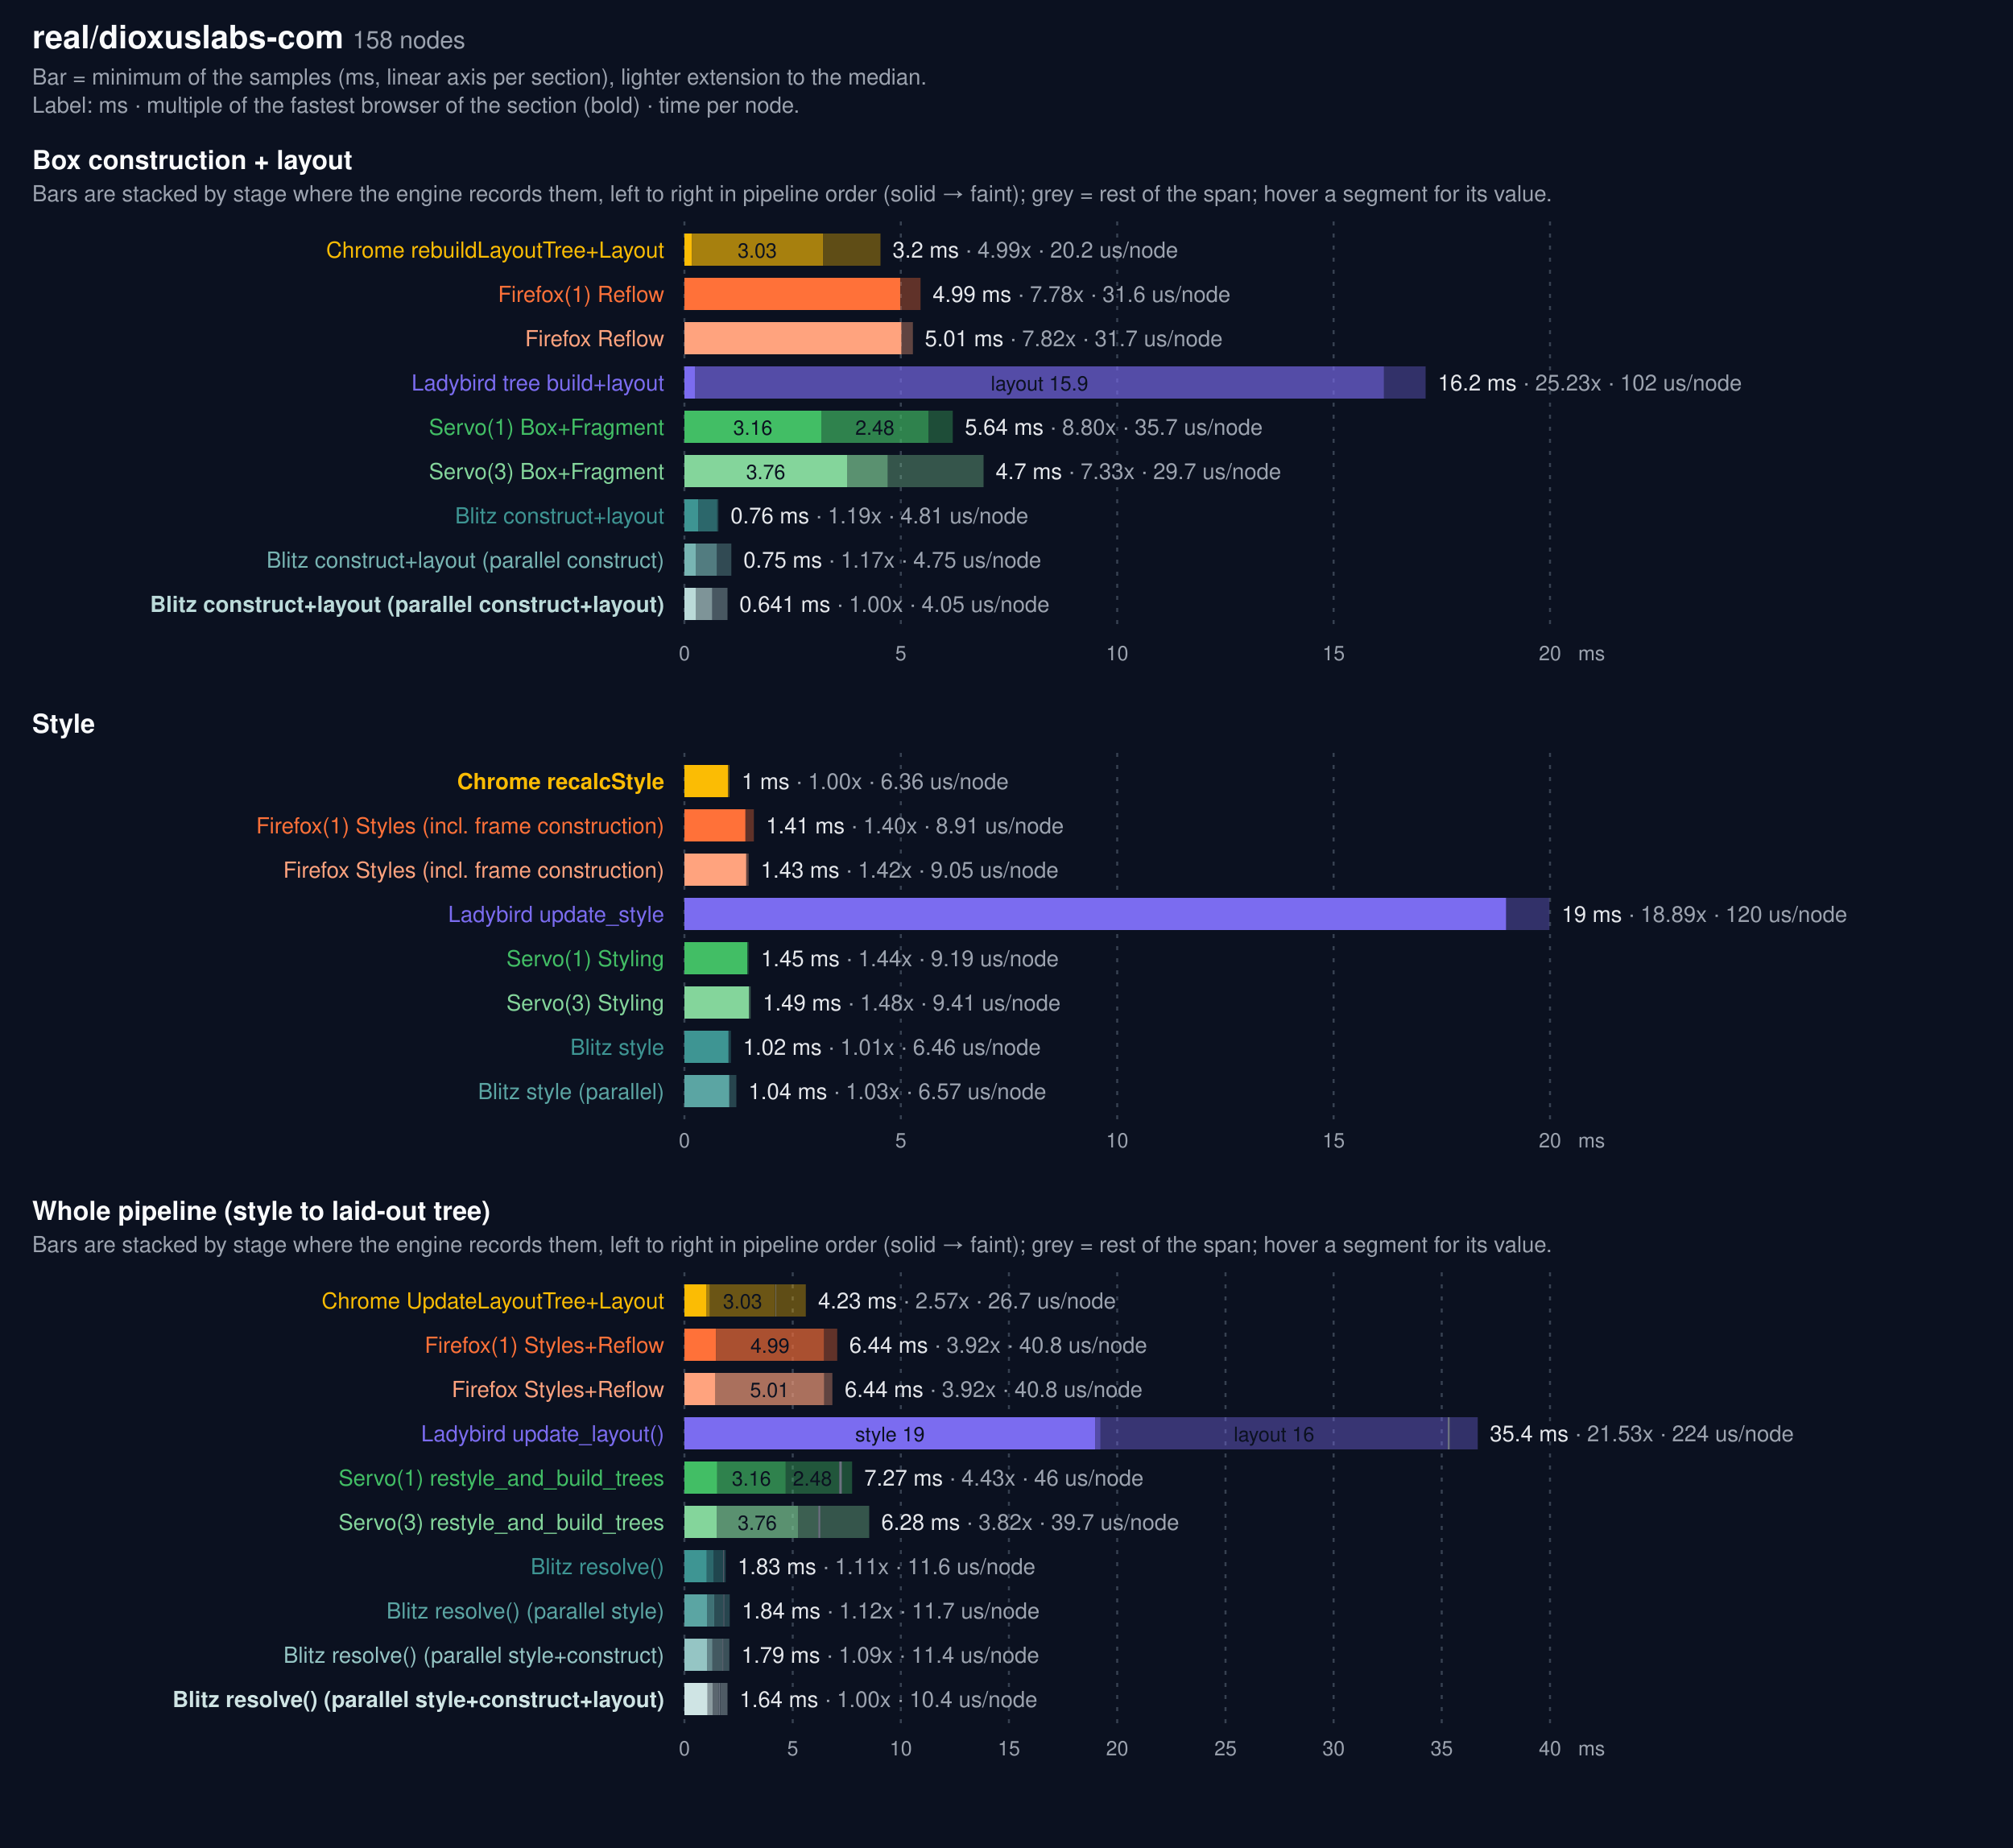
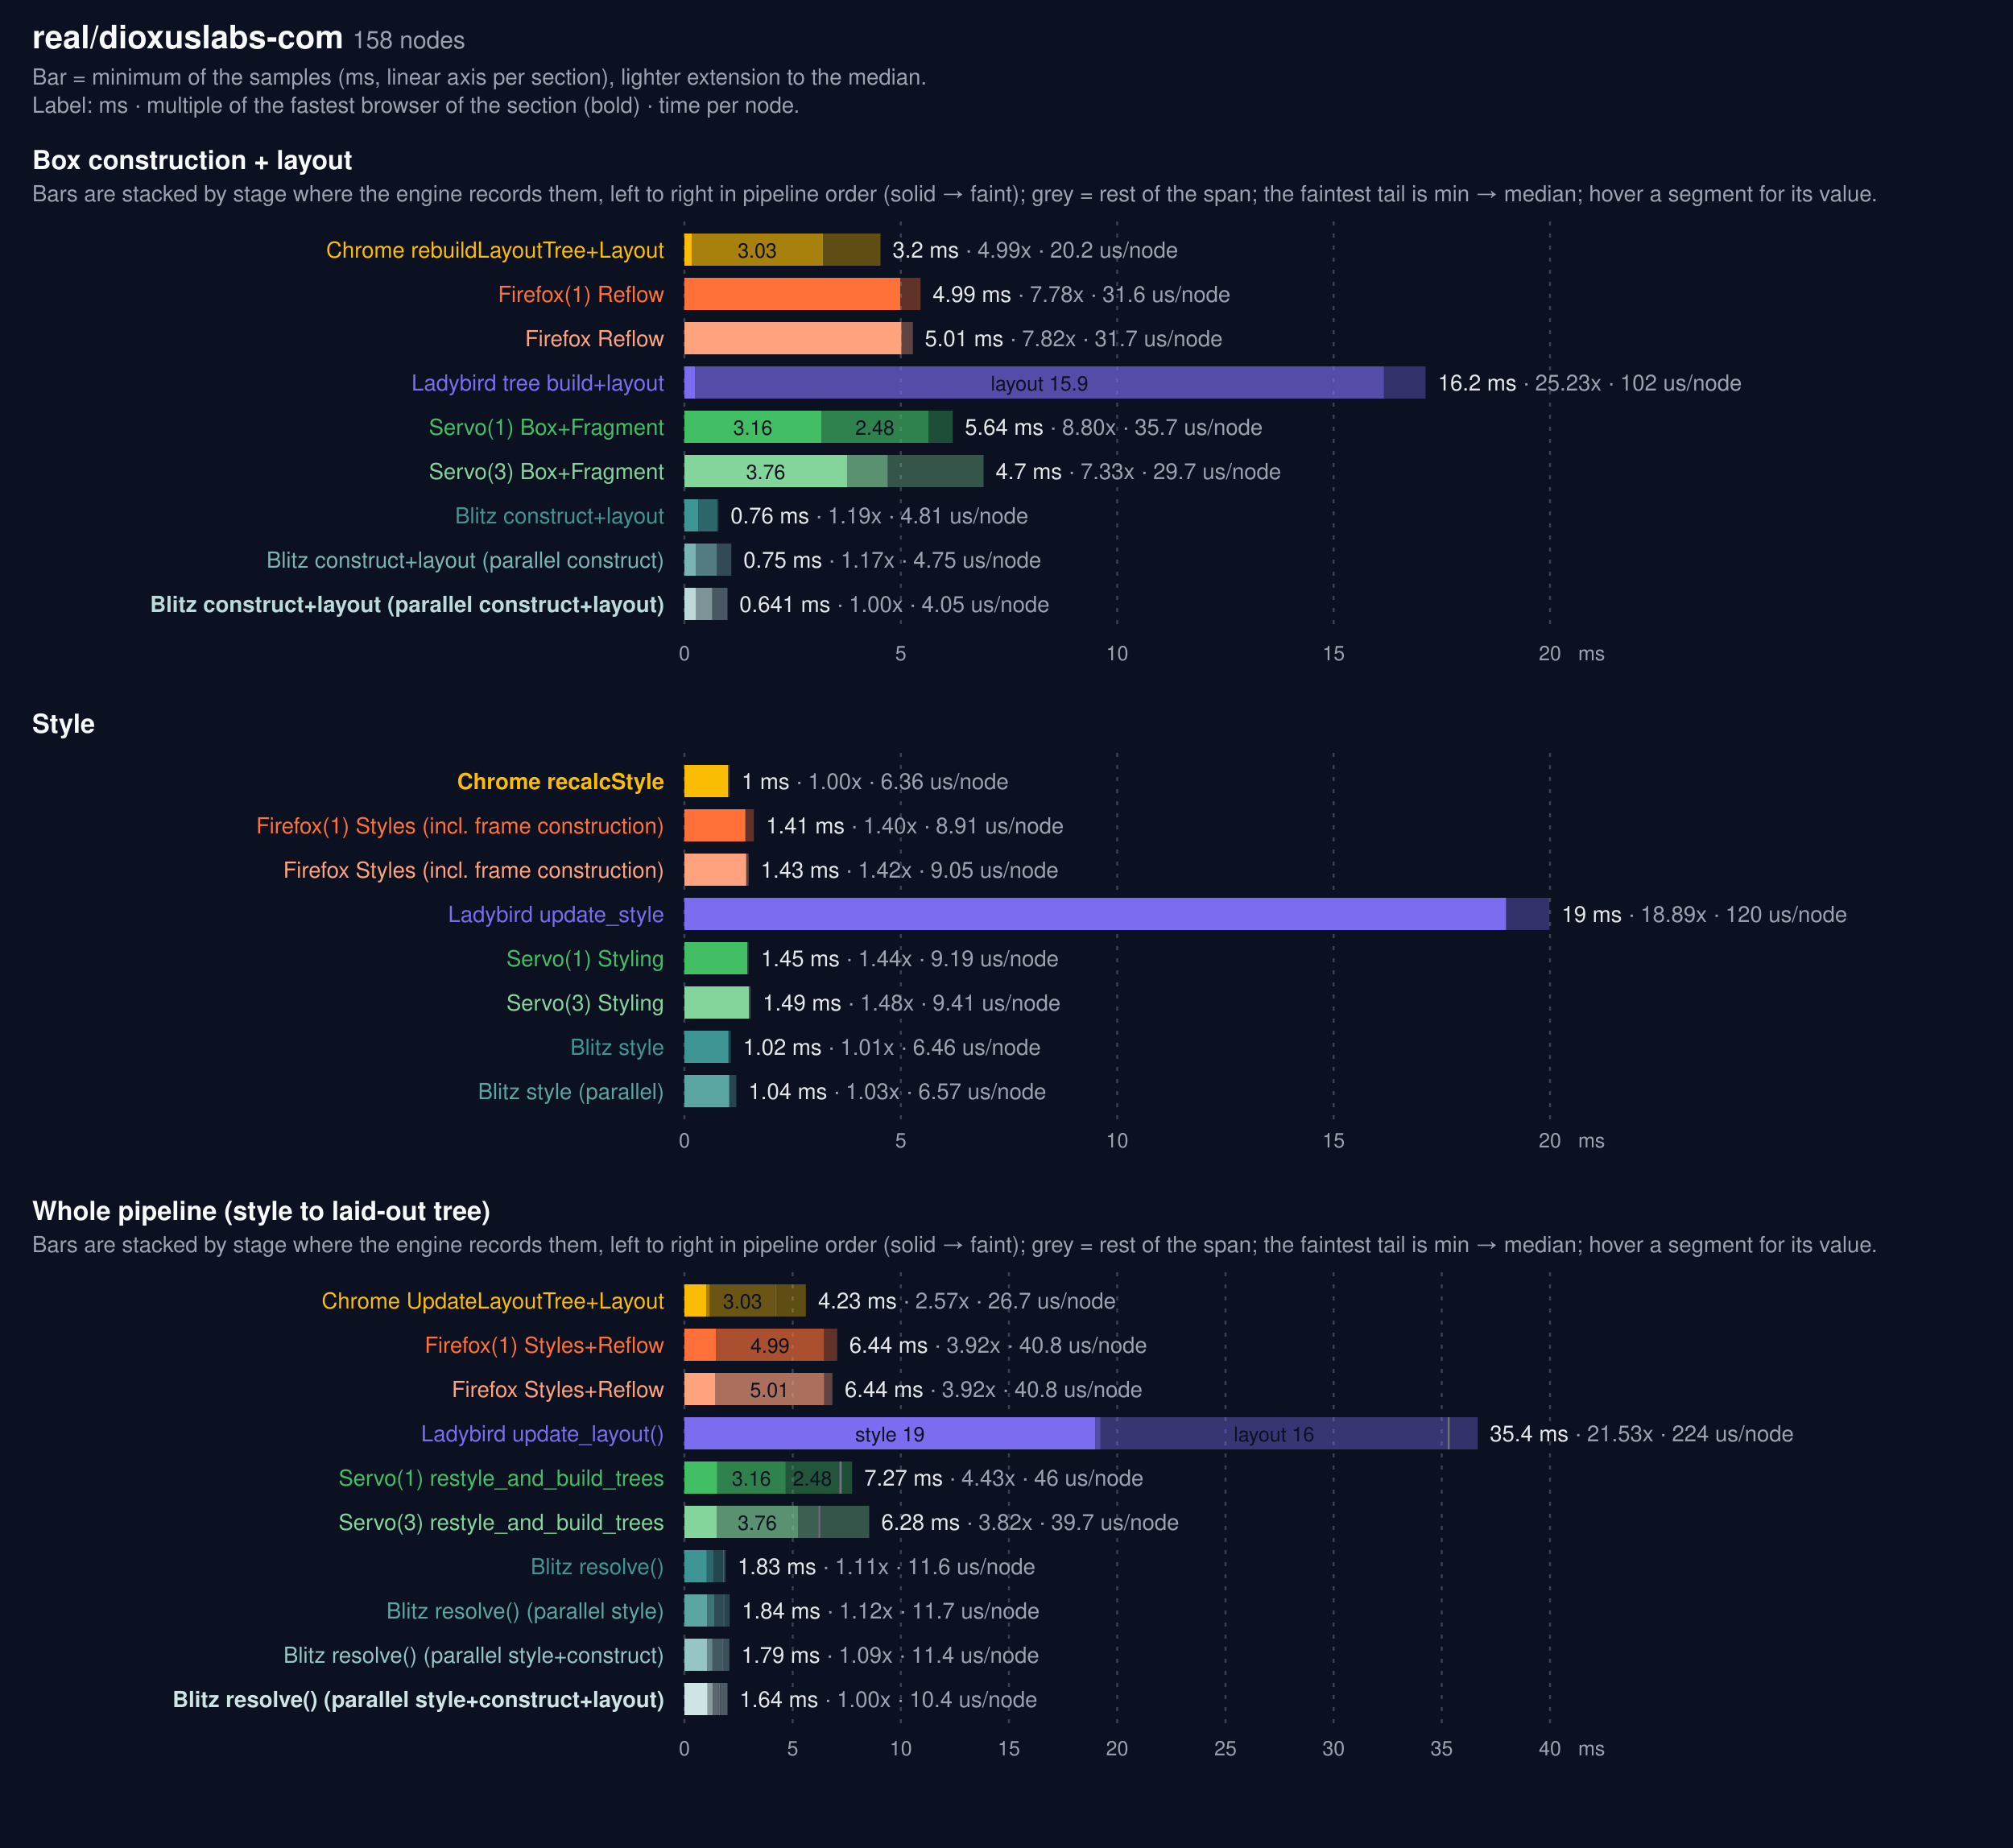
<svg xmlns="http://www.w3.org/2000/svg" width="1000" height="918" viewBox="0 0 1000 918" font-family="system-ui, -apple-system, Segoe UI, Helvetica, Arial, sans-serif">
  <rect width="1000" height="918" fill="#0b1120" />
  <text x="16" y="24" fill="#f9fafb" font-size="16" font-weight="600">real/dioxuslabs-com <tspan fill="#9ca3af" font-size="12" font-weight="400">158 nodes</tspan>
  </text>
  <text x="16" y="42" fill="#9ca3af" font-size="11">Bar = minimum of the samples (ms, linear axis per section), lighter extension to the median.</text>
  <text x="16" y="56" fill="#9ca3af" font-size="11">Label: ms · multiple of the fastest browser of the section (bold) · time per node.</text>
  <text x="16" y="84" fill="#f9fafb" font-size="13" font-weight="600">Box construction + layout</text>
-   <text x="16" y="100" fill="#9ca3af" font-size="11">Bars are stacked by stage where the engine records them, left to right in pipeline order (solid → faint); grey = rest of the span; hover a segment for its value.</text>
+   <text x="16" y="100" fill="#9ca3af" font-size="11">Bars are stacked by stage where the engine records them, left to right in pipeline order (solid → faint); grey = rest of the span; the faintest tail is min → median; hover a segment for its value.</text>
  <line x1="340.0" x2="340.0" y1="110" y2="314" stroke="#374151" stroke-dasharray="2 4" />
  <text x="340.0" y="328" fill="#9ca3af" font-size="10" text-anchor="middle">0</text>
  <line x1="447.5" x2="447.5" y1="110" y2="314" stroke="#374151" stroke-dasharray="2 4" />
  <text x="447.5" y="328" fill="#9ca3af" font-size="10" text-anchor="middle">5</text>
  <line x1="555.0" x2="555.0" y1="110" y2="314" stroke="#374151" stroke-dasharray="2 4" />
  <text x="555.0" y="328" fill="#9ca3af" font-size="10" text-anchor="middle">10</text>
  <line x1="662.5" x2="662.5" y1="110" y2="314" stroke="#374151" stroke-dasharray="2 4" />
  <text x="662.5" y="328" fill="#9ca3af" font-size="10" text-anchor="middle">15</text>
  <line x1="770.0" x2="770.0" y1="110" y2="314" stroke="#374151" stroke-dasharray="2 4" />
  <text x="770.0" y="328" fill="#9ca3af" font-size="10" text-anchor="middle">20</text>
  <text x="784" y="328" fill="#9ca3af" font-size="10">ms</text>
  <text x="330" y="128" fill="#FBBC04" font-size="11" text-anchor="end">Chrome rebuildLayoutTree+Layout</text>
  <rect x="340.0" y="116" width="3.7" height="16" fill="#FBBC04" opacity="1.0" />
  <rect x="343.7" y="116" width="65.1" height="16" fill="#FBBC04" opacity="0.65" />
  <text x="376.2" y="128" fill="#0b1120" font-size="10" text-anchor="middle">3.03</text>
  <rect x="408.7" y="116" width="28.7" height="16" fill="#FBBC04" opacity="0.35" />
  <text x="443.4" y="128" fill="#e5e7eb" font-size="11">3.2 ms <tspan fill="#9ca3af">· 4.99x · 20.2 us/node</tspan>
  </text>
  <text x="330" y="150" fill="#FF7139" font-size="11" text-anchor="end">Firefox(1) Reflow</text>
  <rect x="340" y="138" width="107.2" height="16" fill="#FF7139" />
  <rect x="447.2" y="138" width="10.1" height="16" fill="#FF7139" opacity="0.35" />
  <text x="463.3" y="150" fill="#e5e7eb" font-size="11">4.99 ms <tspan fill="#9ca3af">· 7.78x · 31.6 us/node</tspan>
  </text>
  <text x="330" y="172" fill="#ffa37e" font-size="11" text-anchor="end">Firefox Reflow</text>
  <rect x="340" y="160" width="107.8" height="16" fill="#ffa37e" />
  <rect x="447.8" y="160" width="5.7" height="16" fill="#ffa37e" opacity="0.35" />
  <text x="459.4" y="172" fill="#e5e7eb" font-size="11">5.01 ms <tspan fill="#9ca3af">· 7.82x · 31.7 us/node</tspan>
  </text>
  <text x="330" y="194" fill="#7B6CF0" font-size="11" text-anchor="end">Ladybird tree build+layout</text>
  <rect x="340.0" y="182" width="5.2" height="16" fill="#7B6CF0" opacity="1.0" />
  <rect x="345.2" y="182" width="342.3" height="16" fill="#7B6CF0" opacity="0.65" />
  <text x="516.4" y="194" fill="#0b1120" font-size="10" text-anchor="middle">layout 15.9</text>
  <rect x="687.5" y="182" width="20.7" height="16" fill="#7B6CF0" opacity="0.35" />
  <text x="714.3" y="194" fill="#e5e7eb" font-size="11">16.2 ms <tspan fill="#9ca3af">· 25.23x · 102 us/node</tspan>
  </text>
  <text x="330" y="216" fill="#42BE65" font-size="11" text-anchor="end">Servo(1) Box+Fragment</text>
  <rect x="340.0" y="204" width="68.0" height="16" fill="#42BE65" opacity="1.0" />
  <text x="374.0" y="216" fill="#0b1120" font-size="10" text-anchor="middle">3.16</text>
  <rect x="408.0" y="204" width="53.2" height="16" fill="#42BE65" opacity="0.65" />
  <text x="434.6" y="216" fill="#0b1120" font-size="10" text-anchor="middle">2.48</text>
  <rect x="461.2" y="204" width="12.1" height="16" fill="#42BE65" opacity="0.35" />
  <text x="479.3" y="216" fill="#e5e7eb" font-size="11">5.64 ms <tspan fill="#9ca3af">· 8.80x · 35.7 us/node</tspan>
  </text>
  <text x="330" y="238" fill="#84d59b" font-size="11" text-anchor="end">Servo(3) Box+Fragment</text>
  <rect x="340.0" y="226" width="80.8" height="16" fill="#84d59b" opacity="1.0" />
  <text x="380.4" y="238" fill="#0b1120" font-size="10" text-anchor="middle">3.76</text>
  <rect x="420.8" y="226" width="20.2" height="16" fill="#84d59b" opacity="0.65" />
  <rect x="441.0" y="226" width="47.6" height="16" fill="#84d59b" opacity="0.35" />
  <text x="494.6" y="238" fill="#e5e7eb" font-size="11">4.7 ms <tspan fill="#9ca3af">· 7.33x · 29.7 us/node</tspan>
  </text>
  <text x="330" y="260" fill="#3E9593" font-size="11" text-anchor="end">Blitz construct+layout</text>
  <rect x="340.0" y="248" width="6.9" height="16" fill="#3E9593" opacity="1.0" />
  <rect x="346.9" y="248" width="9.4" height="16" fill="#3E9593" opacity="0.65" />
  <rect x="356.3" y="248" width="0.6" height="16" fill="#3E9593" opacity="0.35" />
  <text x="362.9" y="260" fill="#e5e7eb" font-size="11">0.76 ms <tspan fill="#9ca3af">· 1.19x · 4.81 us/node</tspan>
  </text>
  <text x="330" y="282" fill="#78b5b3" font-size="11" text-anchor="end">Blitz construct+layout (parallel construct)</text>
  <rect x="340.0" y="270" width="5.6" height="16" fill="#78b5b3" opacity="1.0" />
  <rect x="345.6" y="270" width="10.5" height="16" fill="#78b5b3" opacity="0.65" />
  <rect x="356.1" y="270" width="7.2" height="16" fill="#78b5b3" opacity="0.35" />
  <text x="369.3" y="282" fill="#e5e7eb" font-size="11">0.75 ms <tspan fill="#9ca3af">· 1.17x · 4.75 us/node</tspan>
  </text>
  <text x="330" y="304" fill="#bbdad9" font-size="11" text-anchor="end" font-weight="700">Blitz construct+layout (parallel construct+layout)</text>
  <rect x="340.0" y="292" width="5.8" height="16" fill="#bbdad9" opacity="1.0" />
  <rect x="345.8" y="292" width="8.0" height="16" fill="#bbdad9" opacity="0.65" />
  <rect x="353.8" y="292" width="7.6" height="16" fill="#bbdad9" opacity="0.35" />
  <text x="367.3" y="304" fill="#e5e7eb" font-size="11">0.641 ms <tspan fill="#9ca3af">· 1.00x · 4.05 us/node</tspan>
  </text>
  <text x="16" y="364" fill="#f9fafb" font-size="13" font-weight="600">Style</text>
  <line x1="340.0" x2="340.0" y1="374" y2="556" stroke="#374151" stroke-dasharray="2 4" />
  <text x="340.0" y="570" fill="#9ca3af" font-size="10" text-anchor="middle">0</text>
  <line x1="447.5" x2="447.5" y1="374" y2="556" stroke="#374151" stroke-dasharray="2 4" />
  <text x="447.5" y="570" fill="#9ca3af" font-size="10" text-anchor="middle">5</text>
  <line x1="555.0" x2="555.0" y1="374" y2="556" stroke="#374151" stroke-dasharray="2 4" />
  <text x="555.0" y="570" fill="#9ca3af" font-size="10" text-anchor="middle">10</text>
  <line x1="662.5" x2="662.5" y1="374" y2="556" stroke="#374151" stroke-dasharray="2 4" />
  <text x="662.5" y="570" fill="#9ca3af" font-size="10" text-anchor="middle">15</text>
  <line x1="770.0" x2="770.0" y1="374" y2="556" stroke="#374151" stroke-dasharray="2 4" />
  <text x="770.0" y="570" fill="#9ca3af" font-size="10" text-anchor="middle">20</text>
  <text x="784" y="570" fill="#9ca3af" font-size="10">ms</text>
  <text x="330" y="392" fill="#FBBC04" font-size="11" text-anchor="end" font-weight="700">Chrome recalcStyle</text>
  <rect x="340" y="380" width="21.6" height="16" fill="#FBBC04" />
  <rect x="361.6" y="380" width="0.8" height="16" fill="#FBBC04" opacity="0.35" />
  <text x="368.4" y="392" fill="#e5e7eb" font-size="11">1 ms <tspan fill="#9ca3af">· 1.00x · 6.36 us/node</tspan>
  </text>
  <text x="330" y="414" fill="#FF7139" font-size="11" text-anchor="end">Firefox(1) Styles (incl. frame construction)</text>
  <rect x="340" y="402" width="30.3" height="16" fill="#FF7139" />
  <rect x="370.3" y="402" width="4.2" height="16" fill="#FF7139" opacity="0.35" />
  <text x="380.5" y="414" fill="#e5e7eb" font-size="11">1.41 ms <tspan fill="#9ca3af">· 1.40x · 8.91 us/node</tspan>
  </text>
  <text x="330" y="436" fill="#ffa37e" font-size="11" text-anchor="end">Firefox Styles (incl. frame construction)</text>
  <rect x="340" y="424" width="30.7" height="16" fill="#ffa37e" />
  <rect x="370.7" y="424" width="1.2" height="16" fill="#ffa37e" opacity="0.35" />
  <text x="377.9" y="436" fill="#e5e7eb" font-size="11">1.43 ms <tspan fill="#9ca3af">· 1.42x · 9.05 us/node</tspan>
  </text>
  <text x="330" y="458" fill="#7B6CF0" font-size="11" text-anchor="end">Ladybird update_style</text>
  <rect x="340" y="446" width="408.2" height="16" fill="#7B6CF0" />
  <rect x="748.2" y="446" width="21.5" height="16" fill="#7B6CF0" opacity="0.35" />
  <text x="775.8" y="458" fill="#e5e7eb" font-size="11">19 ms <tspan fill="#9ca3af">· 18.89x · 120 us/node</tspan>
  </text>
  <text x="330" y="480" fill="#42BE65" font-size="11" text-anchor="end">Servo(1) Styling</text>
  <rect x="340" y="468" width="31.2" height="16" fill="#42BE65" />
  <rect x="371.2" y="468" width="0.7" height="16" fill="#42BE65" opacity="0.35" />
  <text x="378.0" y="480" fill="#e5e7eb" font-size="11">1.45 ms <tspan fill="#9ca3af">· 1.44x · 9.19 us/node</tspan>
  </text>
  <text x="330" y="502" fill="#84d59b" font-size="11" text-anchor="end">Servo(3) Styling</text>
  <rect x="340" y="490" width="32.0" height="16" fill="#84d59b" />
  <rect x="372.0" y="490" width="0.9" height="16" fill="#84d59b" opacity="0.35" />
  <text x="378.9" y="502" fill="#e5e7eb" font-size="11">1.49 ms <tspan fill="#9ca3af">· 1.48x · 9.41 us/node</tspan>
  </text>
  <text x="330" y="524" fill="#3E9593" font-size="11" text-anchor="end">Blitz style</text>
  <rect x="340" y="512" width="21.9" height="16" fill="#3E9593" />
  <rect x="361.9" y="512" width="1.2" height="16" fill="#3E9593" opacity="0.35" />
  <text x="369.1" y="524" fill="#e5e7eb" font-size="11">1.02 ms <tspan fill="#9ca3af">· 1.01x · 6.46 us/node</tspan>
  </text>
  <text x="330" y="546" fill="#5ba5a3" font-size="11" text-anchor="end">Blitz style (parallel)</text>
  <rect x="340" y="534" width="22.3" height="16" fill="#5ba5a3" />
  <rect x="362.3" y="534" width="3.5" height="16" fill="#5ba5a3" opacity="0.35" />
  <text x="371.8" y="546" fill="#e5e7eb" font-size="11">1.04 ms <tspan fill="#9ca3af">· 1.03x · 6.57 us/node</tspan>
  </text>
  <text x="16" y="606" fill="#f9fafb" font-size="13" font-weight="600">Whole pipeline (style to laid-out tree)</text>
-   <text x="16" y="622" fill="#9ca3af" font-size="11">Bars are stacked by stage where the engine records them, left to right in pipeline order (solid → faint); grey = rest of the span; hover a segment for its value.</text>
+   <text x="16" y="622" fill="#9ca3af" font-size="11">Bars are stacked by stage where the engine records them, left to right in pipeline order (solid → faint); grey = rest of the span; the faintest tail is min → median; hover a segment for its value.</text>
  <line x1="340.0" x2="340.0" y1="632" y2="858" stroke="#374151" stroke-dasharray="2 4" />
  <text x="340.0" y="872" fill="#9ca3af" font-size="10" text-anchor="middle">0</text>
  <line x1="393.8" x2="393.8" y1="632" y2="858" stroke="#374151" stroke-dasharray="2 4" />
  <text x="393.8" y="872" fill="#9ca3af" font-size="10" text-anchor="middle">5</text>
  <line x1="447.5" x2="447.5" y1="632" y2="858" stroke="#374151" stroke-dasharray="2 4" />
  <text x="447.5" y="872" fill="#9ca3af" font-size="10" text-anchor="middle">10</text>
  <line x1="501.2" x2="501.2" y1="632" y2="858" stroke="#374151" stroke-dasharray="2 4" />
  <text x="501.2" y="872" fill="#9ca3af" font-size="10" text-anchor="middle">15</text>
  <line x1="555.0" x2="555.0" y1="632" y2="858" stroke="#374151" stroke-dasharray="2 4" />
  <text x="555.0" y="872" fill="#9ca3af" font-size="10" text-anchor="middle">20</text>
  <line x1="608.8" x2="608.8" y1="632" y2="858" stroke="#374151" stroke-dasharray="2 4" />
  <text x="608.8" y="872" fill="#9ca3af" font-size="10" text-anchor="middle">25</text>
  <line x1="662.5" x2="662.5" y1="632" y2="858" stroke="#374151" stroke-dasharray="2 4" />
  <text x="662.5" y="872" fill="#9ca3af" font-size="10" text-anchor="middle">30</text>
  <line x1="716.2" x2="716.2" y1="632" y2="858" stroke="#374151" stroke-dasharray="2 4" />
  <text x="716.2" y="872" fill="#9ca3af" font-size="10" text-anchor="middle">35</text>
  <line x1="770.0" x2="770.0" y1="632" y2="858" stroke="#374151" stroke-dasharray="2 4" />
  <text x="770.0" y="872" fill="#9ca3af" font-size="10" text-anchor="middle">40</text>
  <text x="784" y="872" fill="#9ca3af" font-size="10">ms</text>
  <text x="330" y="650" fill="#FBBC04" font-size="11" text-anchor="end">Chrome UpdateLayoutTree+Layout</text>
  <rect x="340.0" y="638" width="10.8" height="16" fill="#FBBC04" opacity="1.0" />
  <rect x="350.8" y="638" width="1.8" height="16" fill="#FBBC04" opacity="0.65" />
  <rect x="352.6" y="638" width="32.5" height="16" fill="#FBBC04" opacity="0.4" />
  <text x="368.9" y="650" fill="#0b1120" font-size="10" text-anchor="middle">3.03</text>
  <rect x="385.2" y="638" width="0.3" height="16" fill="#6b7280" opacity="1.0" />
  <rect x="385.4" y="638" width="14.9" height="16" fill="#FBBC04" opacity="0.35" />
  <text x="406.4" y="650" fill="#e5e7eb" font-size="11">4.23 ms <tspan fill="#9ca3af">· 2.57x · 26.7 us/node</tspan>
  </text>
  <text x="330" y="672" fill="#FF7139" font-size="11" text-anchor="end">Firefox(1) Styles+Reflow</text>
  <rect x="340.0" y="660" width="15.7" height="16" fill="#FF7139" opacity="1.0" />
  <rect x="355.7" y="660" width="53.6" height="16" fill="#FF7139" opacity="0.65" />
  <text x="382.5" y="672" fill="#0b1120" font-size="10" text-anchor="middle">4.99</text>
  <rect x="409.3" y="660" width="6.6" height="16" fill="#FF7139" opacity="0.35" />
  <text x="421.9" y="672" fill="#e5e7eb" font-size="11">6.44 ms <tspan fill="#9ca3af">· 3.92x · 40.8 us/node</tspan>
  </text>
  <text x="330" y="694" fill="#ffa37e" font-size="11" text-anchor="end">Firefox Styles+Reflow</text>
  <rect x="340.0" y="682" width="15.4" height="16" fill="#ffa37e" opacity="1.0" />
  <rect x="355.4" y="682" width="53.9" height="16" fill="#ffa37e" opacity="0.65" />
  <text x="382.3" y="694" fill="#0b1120" font-size="10" text-anchor="middle">5.01</text>
  <rect x="409.2" y="682" width="4.3" height="16" fill="#ffa37e" opacity="0.35" />
  <text x="419.6" y="694" fill="#e5e7eb" font-size="11">6.44 ms <tspan fill="#9ca3af">· 3.92x · 40.8 us/node</tspan>
  </text>
  <text x="330" y="716" fill="#7B6CF0" font-size="11" text-anchor="end">Ladybird update_layout()</text>
  <rect x="340.0" y="704" width="204.1" height="16" fill="#7B6CF0" opacity="1.0" />
  <text x="442.1" y="716" fill="#0b1120" font-size="10" text-anchor="middle">style 19</text>
  <rect x="544.1" y="704" width="2.6" height="16" fill="#7B6CF0" opacity="0.65" />
  <rect x="546.7" y="704" width="172.5" height="16" fill="#7B6CF0" opacity="0.4" />
  <text x="632.9" y="716" fill="#0b1120" font-size="10" text-anchor="middle">layout 16</text>
  <rect x="719.2" y="704" width="1.0" height="16" fill="#6b7280" opacity="1.0" />
  <rect x="720.2" y="704" width="13.9" height="16" fill="#7B6CF0" opacity="0.35" />
  <text x="740.1" y="716" fill="#e5e7eb" font-size="11">35.4 ms <tspan fill="#9ca3af">· 21.53x · 224 us/node</tspan>
  </text>
  <text x="330" y="738" fill="#42BE65" font-size="11" text-anchor="end">Servo(1) restyle_and_build_trees</text>
  <rect x="340.0" y="726" width="16.3" height="16" fill="#42BE65" opacity="1.0" />
  <rect x="356.3" y="726" width="34.0" height="16" fill="#42BE65" opacity="0.65" />
  <text x="373.3" y="738" fill="#0b1120" font-size="10" text-anchor="middle">3.16</text>
  <rect x="390.3" y="726" width="26.6" height="16" fill="#42BE65" opacity="0.4" />
  <text x="403.6" y="738" fill="#0b1120" font-size="10" text-anchor="middle">2.48</text>
  <rect x="416.9" y="726" width="1.3" height="16" fill="#6b7280" opacity="1.0" />
  <rect x="418.2" y="726" width="5.1" height="16" fill="#42BE65" opacity="0.35" />
  <text x="429.3" y="738" fill="#e5e7eb" font-size="11">7.27 ms <tspan fill="#9ca3af">· 4.43x · 46 us/node</tspan>
  </text>
  <text x="330" y="760" fill="#84d59b" font-size="11" text-anchor="end">Servo(3) restyle_and_build_trees</text>
  <rect x="340.0" y="748" width="16.0" height="16" fill="#84d59b" opacity="1.0" />
  <rect x="356.0" y="748" width="40.4" height="16" fill="#84d59b" opacity="0.65" />
  <text x="376.2" y="760" fill="#0b1120" font-size="10" text-anchor="middle">3.76</text>
  <rect x="396.4" y="748" width="10.1" height="16" fill="#84d59b" opacity="0.4" />
  <rect x="406.5" y="748" width="1.0" height="16" fill="#6b7280" opacity="1.0" />
  <rect x="407.5" y="748" width="24.3" height="16" fill="#84d59b" opacity="0.35" />
  <text x="437.8" y="760" fill="#e5e7eb" font-size="11">6.28 ms <tspan fill="#9ca3af">· 3.82x · 39.7 us/node</tspan>
  </text>
  <text x="330" y="782" fill="#3E9593" font-size="11" text-anchor="end">Blitz resolve()</text>
  <rect x="340.0" y="770" width="11.1" height="16" fill="#3E9593" opacity="1.0" />
  <rect x="351.1" y="770" width="3.4" height="16" fill="#3E9593" opacity="0.65" />
  <rect x="354.5" y="770" width="4.7" height="16" fill="#3E9593" opacity="0.4" />
  <rect x="359.3" y="770" width="0.4" height="16" fill="#6b7280" opacity="1.0" />
  <rect x="359.7" y="770" width="0.8" height="16" fill="#3E9593" opacity="0.35" />
  <text x="366.4" y="782" fill="#e5e7eb" font-size="11">1.83 ms <tspan fill="#9ca3af">· 1.11x · 11.6 us/node</tspan>
  </text>
  <text x="330" y="804" fill="#5ba5a3" font-size="11" text-anchor="end">Blitz resolve() (parallel style)</text>
  <rect x="340.0" y="792" width="11.2" height="16" fill="#5ba5a3" opacity="1.0" />
  <rect x="351.2" y="792" width="3.6" height="16" fill="#5ba5a3" opacity="0.65" />
  <rect x="354.7" y="792" width="4.7" height="16" fill="#5ba5a3" opacity="0.4" />
  <rect x="359.4" y="792" width="0.4" height="16" fill="#6b7280" opacity="1.0" />
  <rect x="359.8" y="792" width="2.7" height="16" fill="#5ba5a3" opacity="0.35" />
  <text x="368.5" y="804" fill="#e5e7eb" font-size="11">1.84 ms <tspan fill="#9ca3af">· 1.12x · 11.7 us/node</tspan>
  </text>
  <text x="330" y="826" fill="#95c5c4" font-size="11" text-anchor="end">Blitz resolve() (parallel style+construct)</text>
  <rect x="340.0" y="814" width="11.2" height="16" fill="#95c5c4" opacity="1.0" />
  <rect x="351.2" y="814" width="2.7" height="16" fill="#95c5c4" opacity="0.65" />
  <rect x="353.9" y="814" width="5.0" height="16" fill="#95c5c4" opacity="0.4" />
  <rect x="358.9" y="814" width="0.4" height="16" fill="#6b7280" opacity="1.0" />
  <rect x="359.3" y="814" width="3.0" height="16" fill="#95c5c4" opacity="0.35" />
  <text x="368.3" y="826" fill="#e5e7eb" font-size="11">1.79 ms <tspan fill="#9ca3af">· 1.09x · 11.4 us/node</tspan>
  </text>
  <text x="330" y="848" fill="#cfe4e4" font-size="11" text-anchor="end" font-weight="700">Blitz resolve() (parallel style+construct+layout)</text>
  <rect x="340.0" y="836" width="11.5" height="16" fill="#cfe4e4" opacity="1.0" />
  <rect x="351.5" y="836" width="2.5" height="16" fill="#cfe4e4" opacity="0.65" />
  <rect x="354.0" y="836" width="3.1" height="16" fill="#cfe4e4" opacity="0.4" />
  <rect x="357.1" y="836" width="0.5" height="16" fill="#6b7280" opacity="1.0" />
  <rect x="357.7" y="836" width="3.7" height="16" fill="#cfe4e4" opacity="0.35" />
  <text x="367.4" y="848" fill="#e5e7eb" font-size="11">1.64 ms <tspan fill="#9ca3af">· 1.00x · 10.4 us/node</tspan>
  </text>
</svg>
